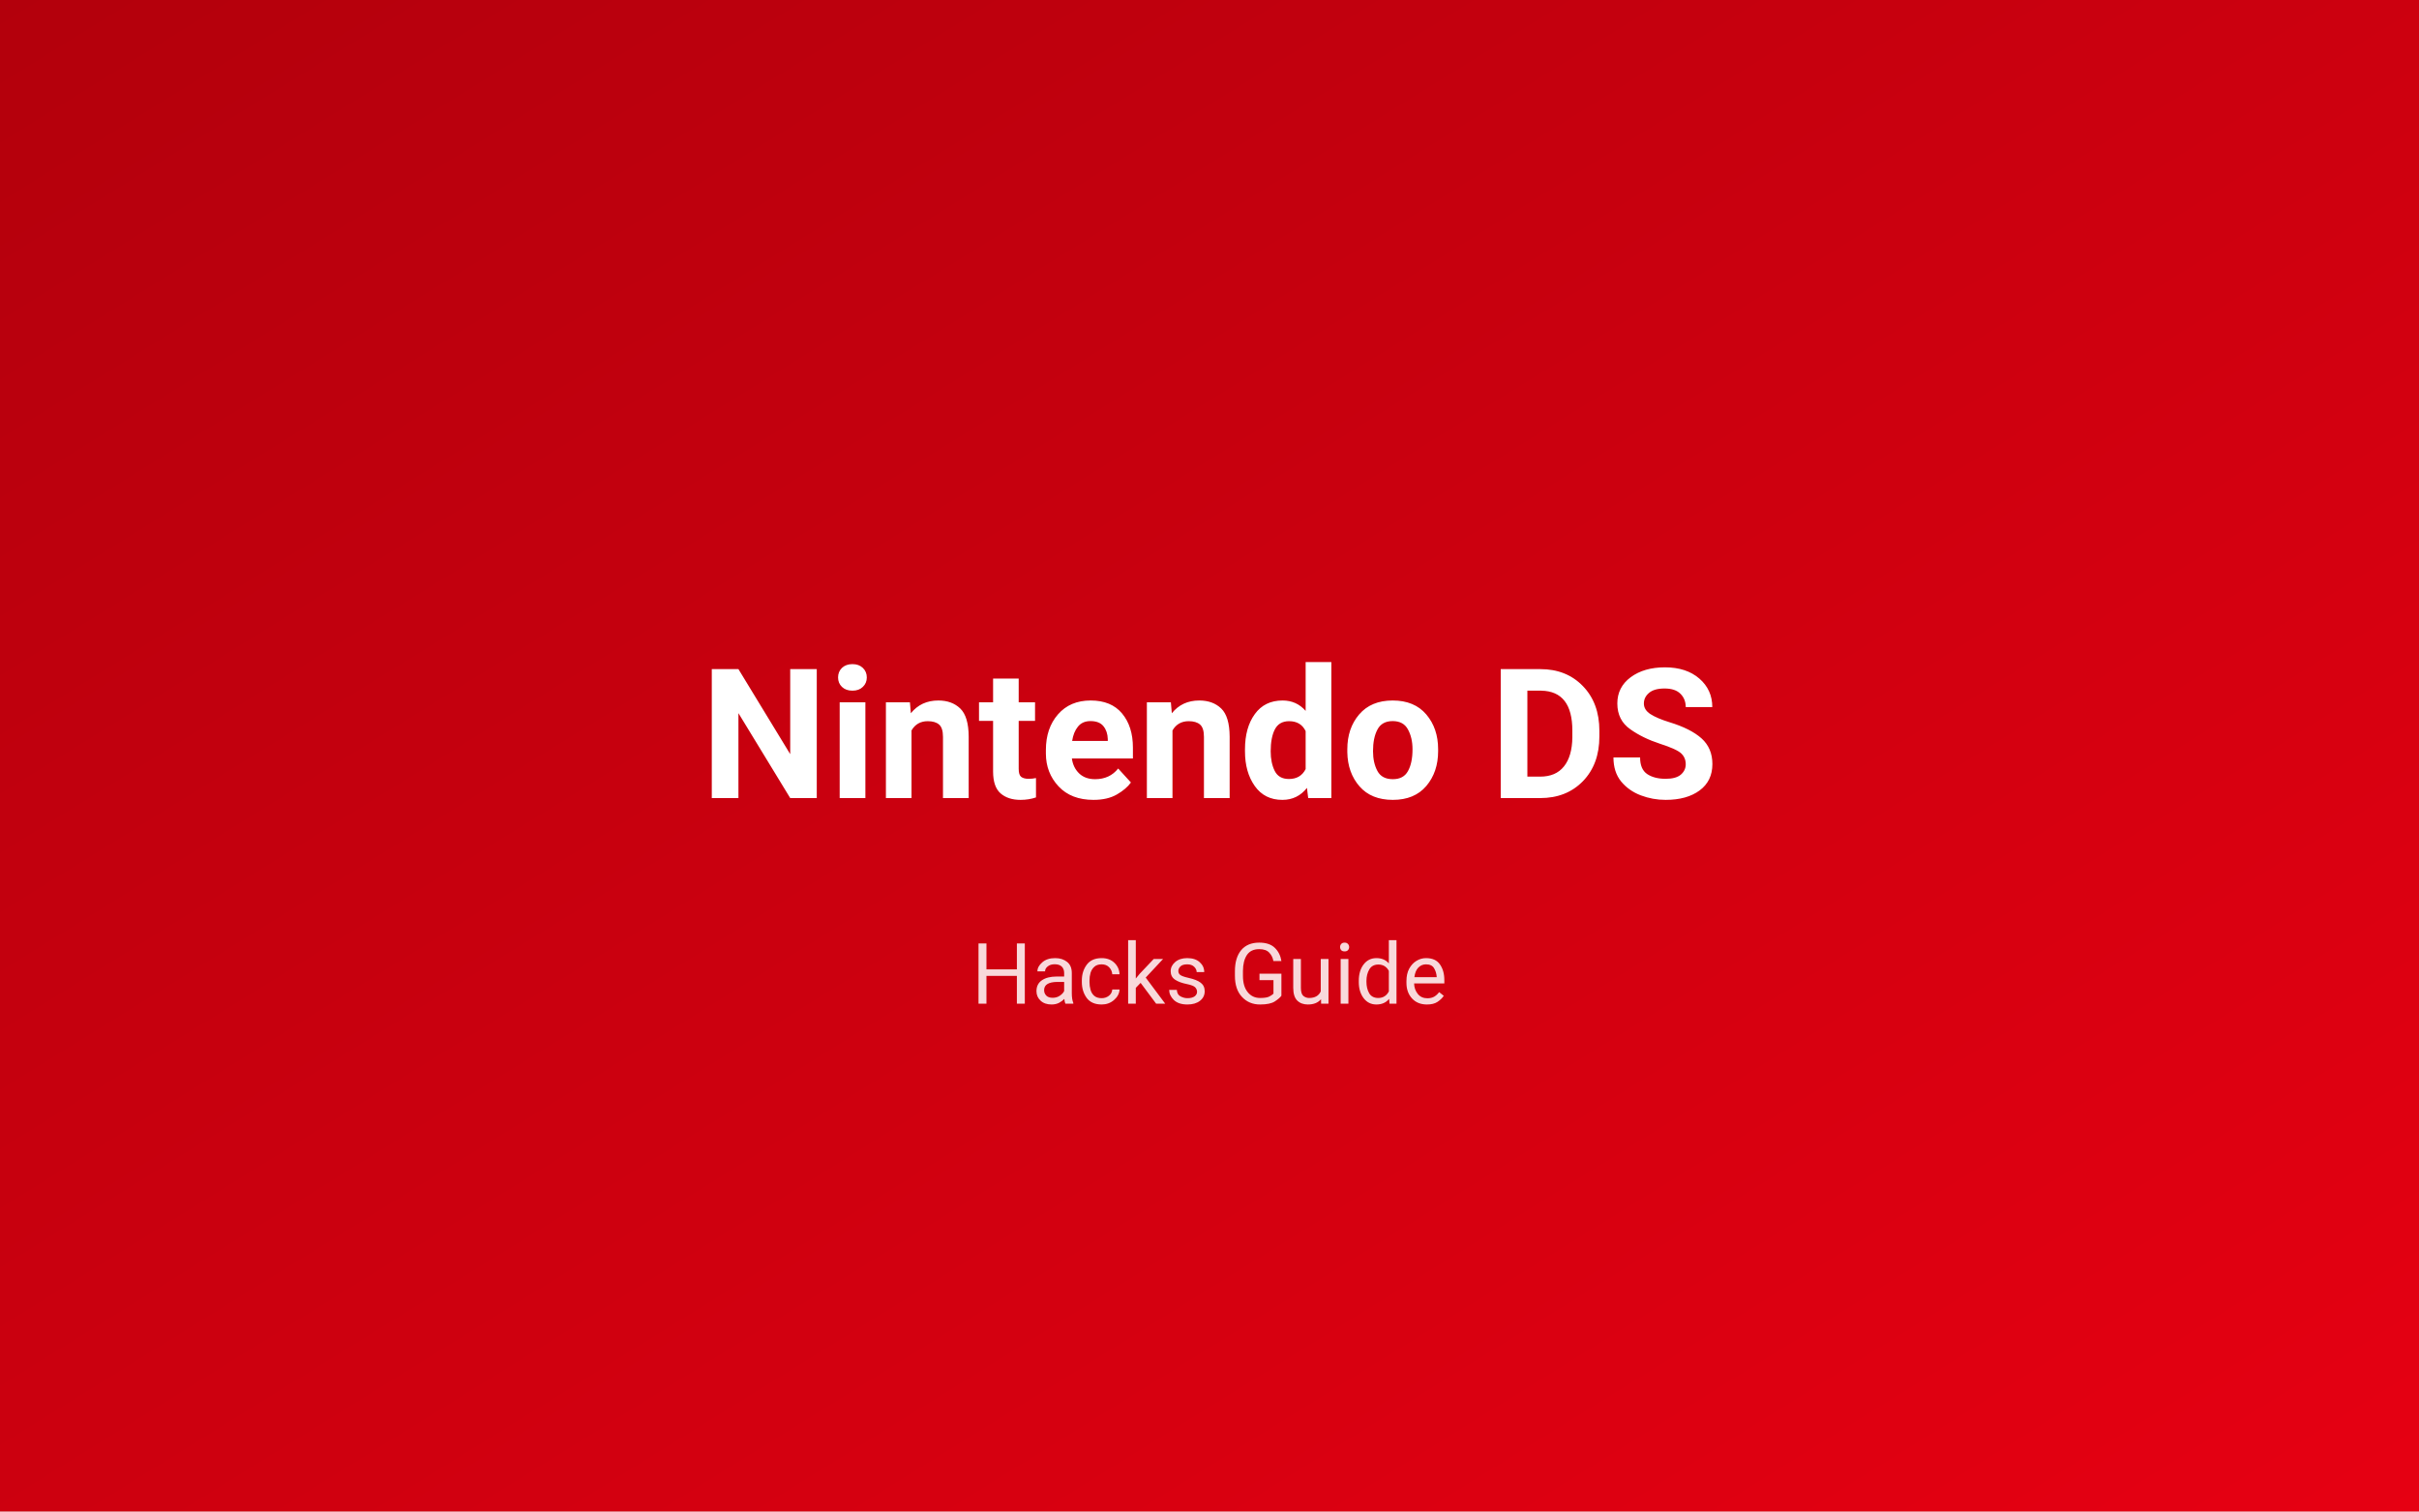
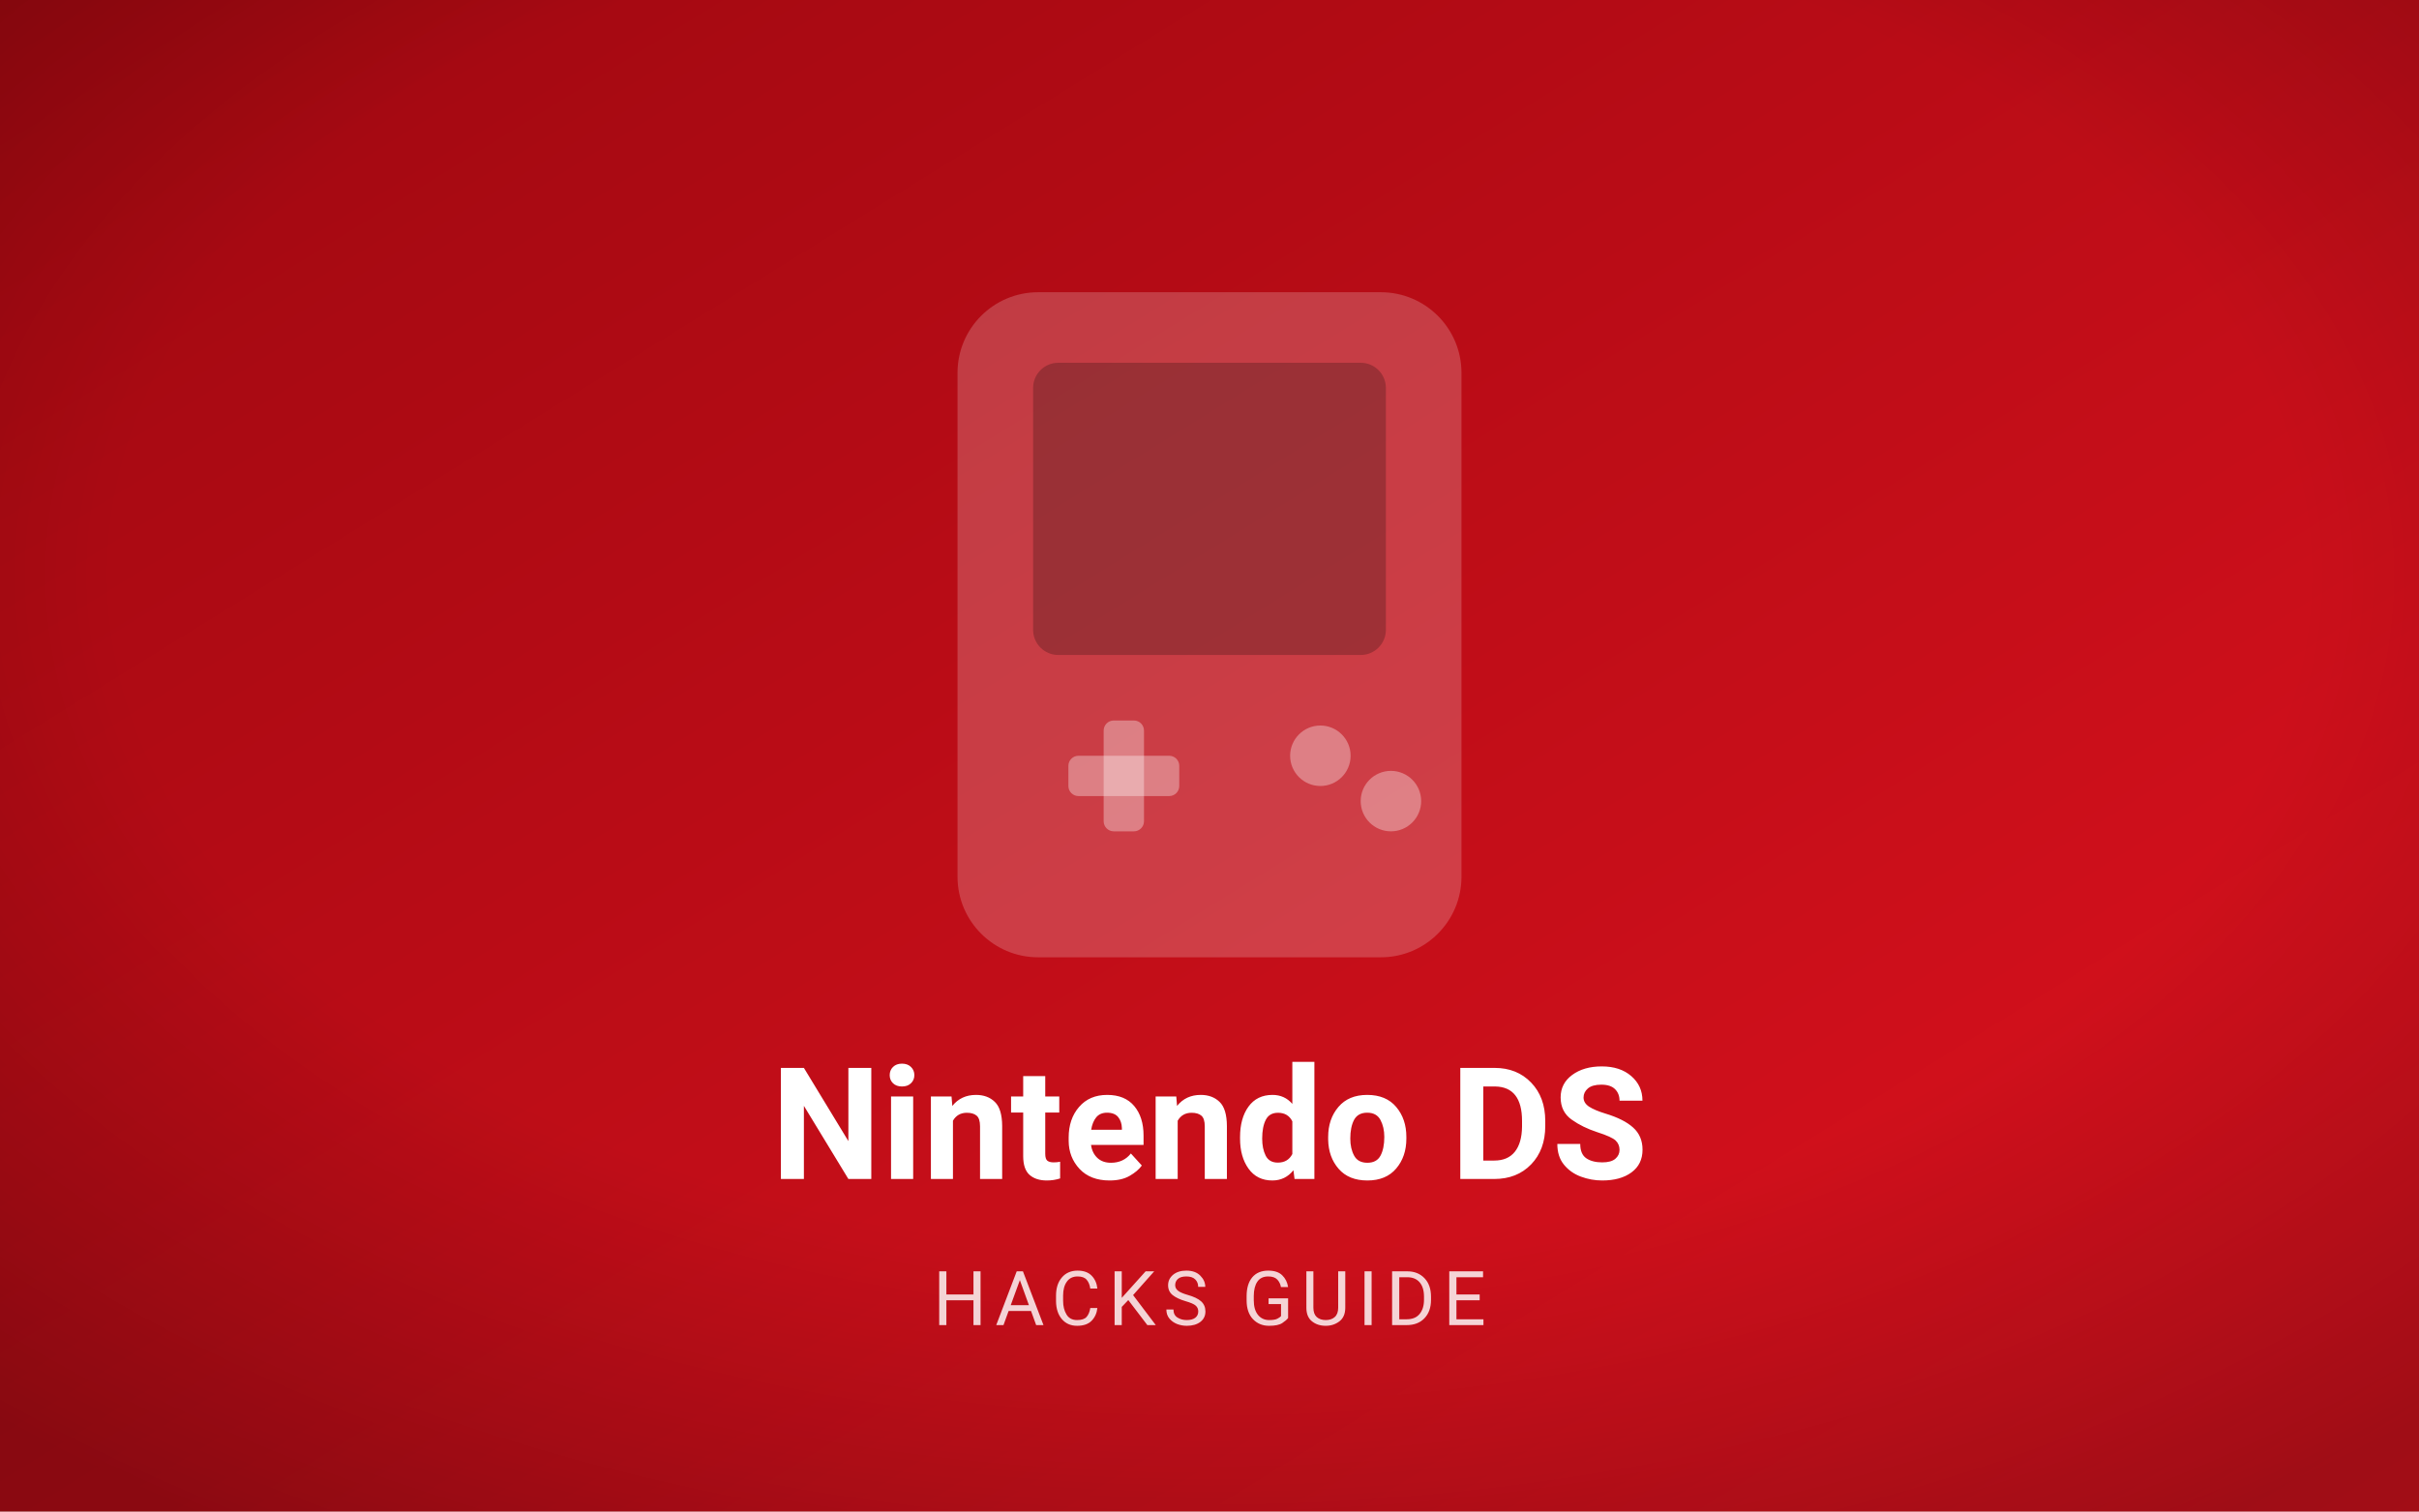
- <svg xmlns="http://www.w3.org/2000/svg" viewBox="0 0 400 250" preserveAspectRatio="xMidYMid slice">
+ <svg xmlns="http://www.w3.org/2000/svg" viewBox="0 0 480 300" preserveAspectRatio="xMidYMid slice">
  <defs>
    <linearGradient id="g" x1="0" y1="0" x2="1" y2="1">
-       <stop offset="0%" stop-color="#b3000c" />
-       <stop offset="100%" stop-color="#e60012" />
+       <stop offset="0%" stop-color="#9e0810" />
+       <stop offset="100%" stop-color="#e0121f" />
    </linearGradient>
+     <radialGradient id="v" cx="50%" cy="38%" r="75%">
+       <stop offset="60%" stop-color="#000000" stop-opacity="0" />
+       <stop offset="100%" stop-color="#000000" stop-opacity="0.28" />
+     </radialGradient>
  </defs>
-   <rect width="400" height="250" fill="url(#g)" />
-   <text x="200" y="132" font-family="-apple-system,BlinkMacSystemFont,Segoe UI,Roboto,Helvetica,Arial,sans-serif" font-size="30" font-weight="700" fill="#ffffff" text-anchor="middle">Nintendo DS</text>
-   <text x="200" y="166" font-family="-apple-system,BlinkMacSystemFont,Segoe UI,Roboto,Helvetica,Arial,sans-serif" font-size="14" fill="#ffffff" fill-opacity="0.85" text-anchor="middle">Hacks Guide</text>
+   <rect width="480" height="300" fill="url(#g)" />
+   <g fill="#ffffff" fill-opacity="0.20">
+     <rect x="190" y="58" width="100" height="132" rx="16" />
+   </g>
+   <rect x="205" y="72" width="70" height="58" rx="5" fill="#000000" fill-opacity="0.22" />
+   <g fill="#ffffff" fill-opacity="0.34">
+     <rect x="212" y="150" width="22" height="8" rx="2" />
+     <rect x="219" y="143" width="8" height="22" rx="2" />
+     <circle cx="262" cy="150" r="6" />
+     <circle cx="276" cy="159" r="6" />
+   </g>
+   <rect width="480" height="300" fill="url(#v)" />
+   <text x="240" y="234" font-family="-apple-system,BlinkMacSystemFont,Segoe UI,Roboto,Helvetica,Arial,sans-serif" font-size="31" font-weight="700" fill="#ffffff" text-anchor="middle">Nintendo DS</text>
+   <text x="240" y="263" font-family="-apple-system,BlinkMacSystemFont,Segoe UI,Roboto,Helvetica,Arial,sans-serif" font-size="15" letter-spacing="1.5" fill="#ffffff" fill-opacity="0.82" text-anchor="middle">HACKS GUIDE</text>
</svg>
